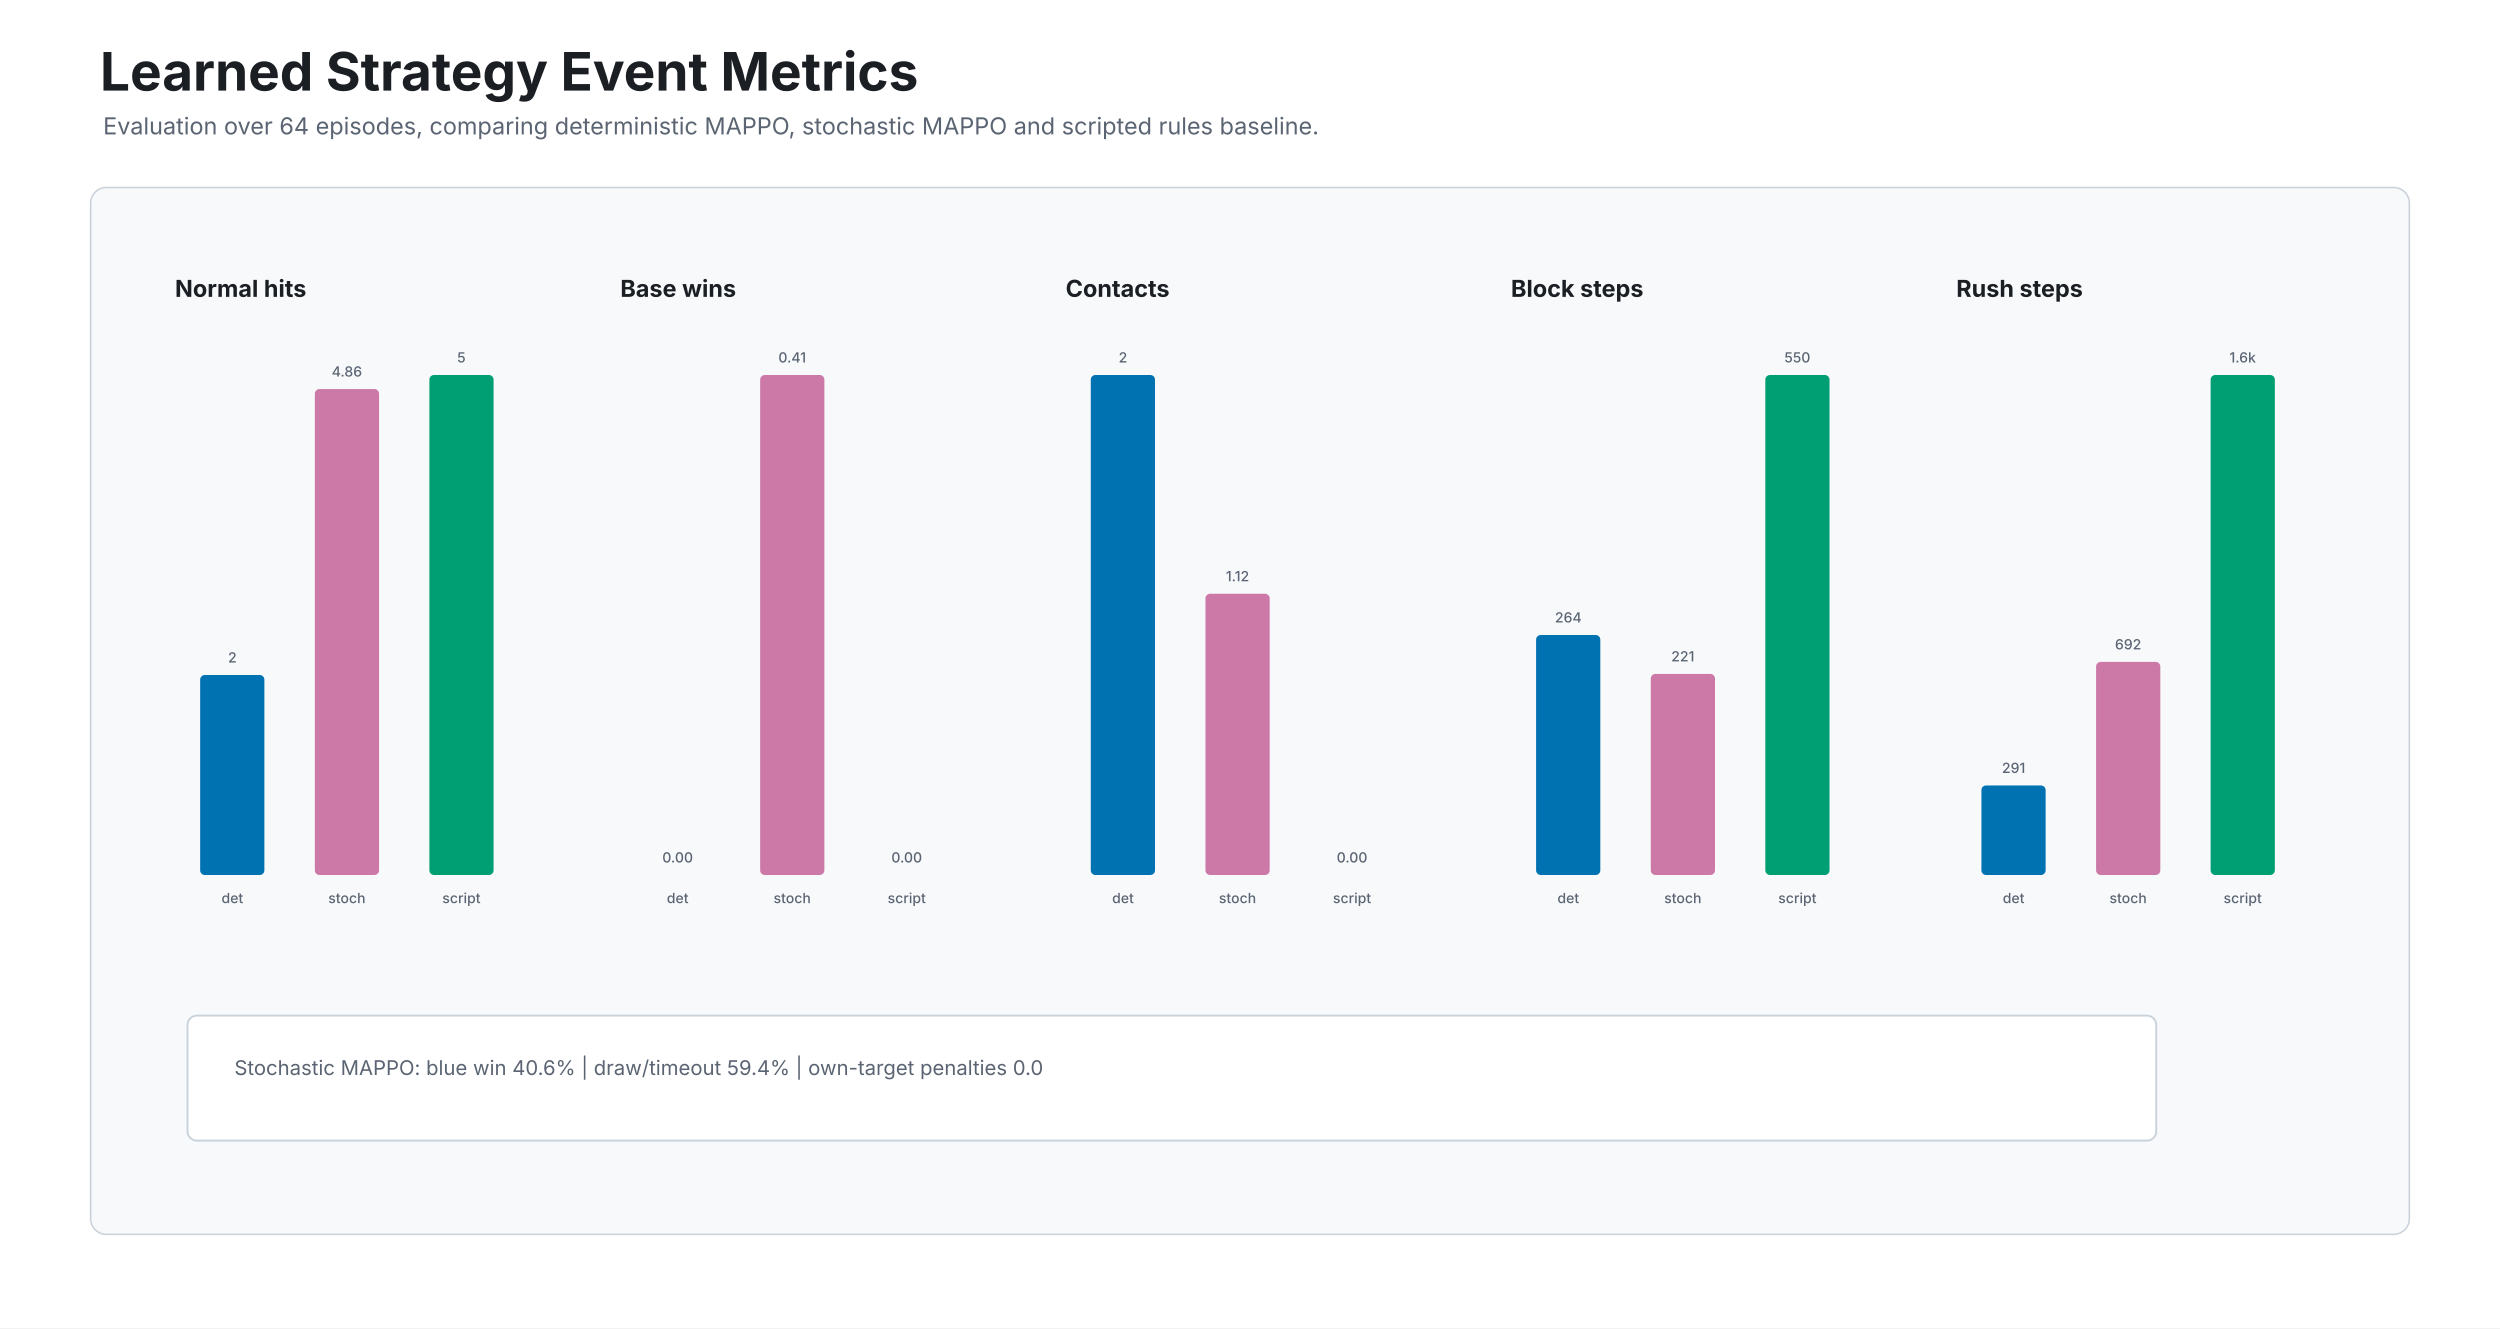
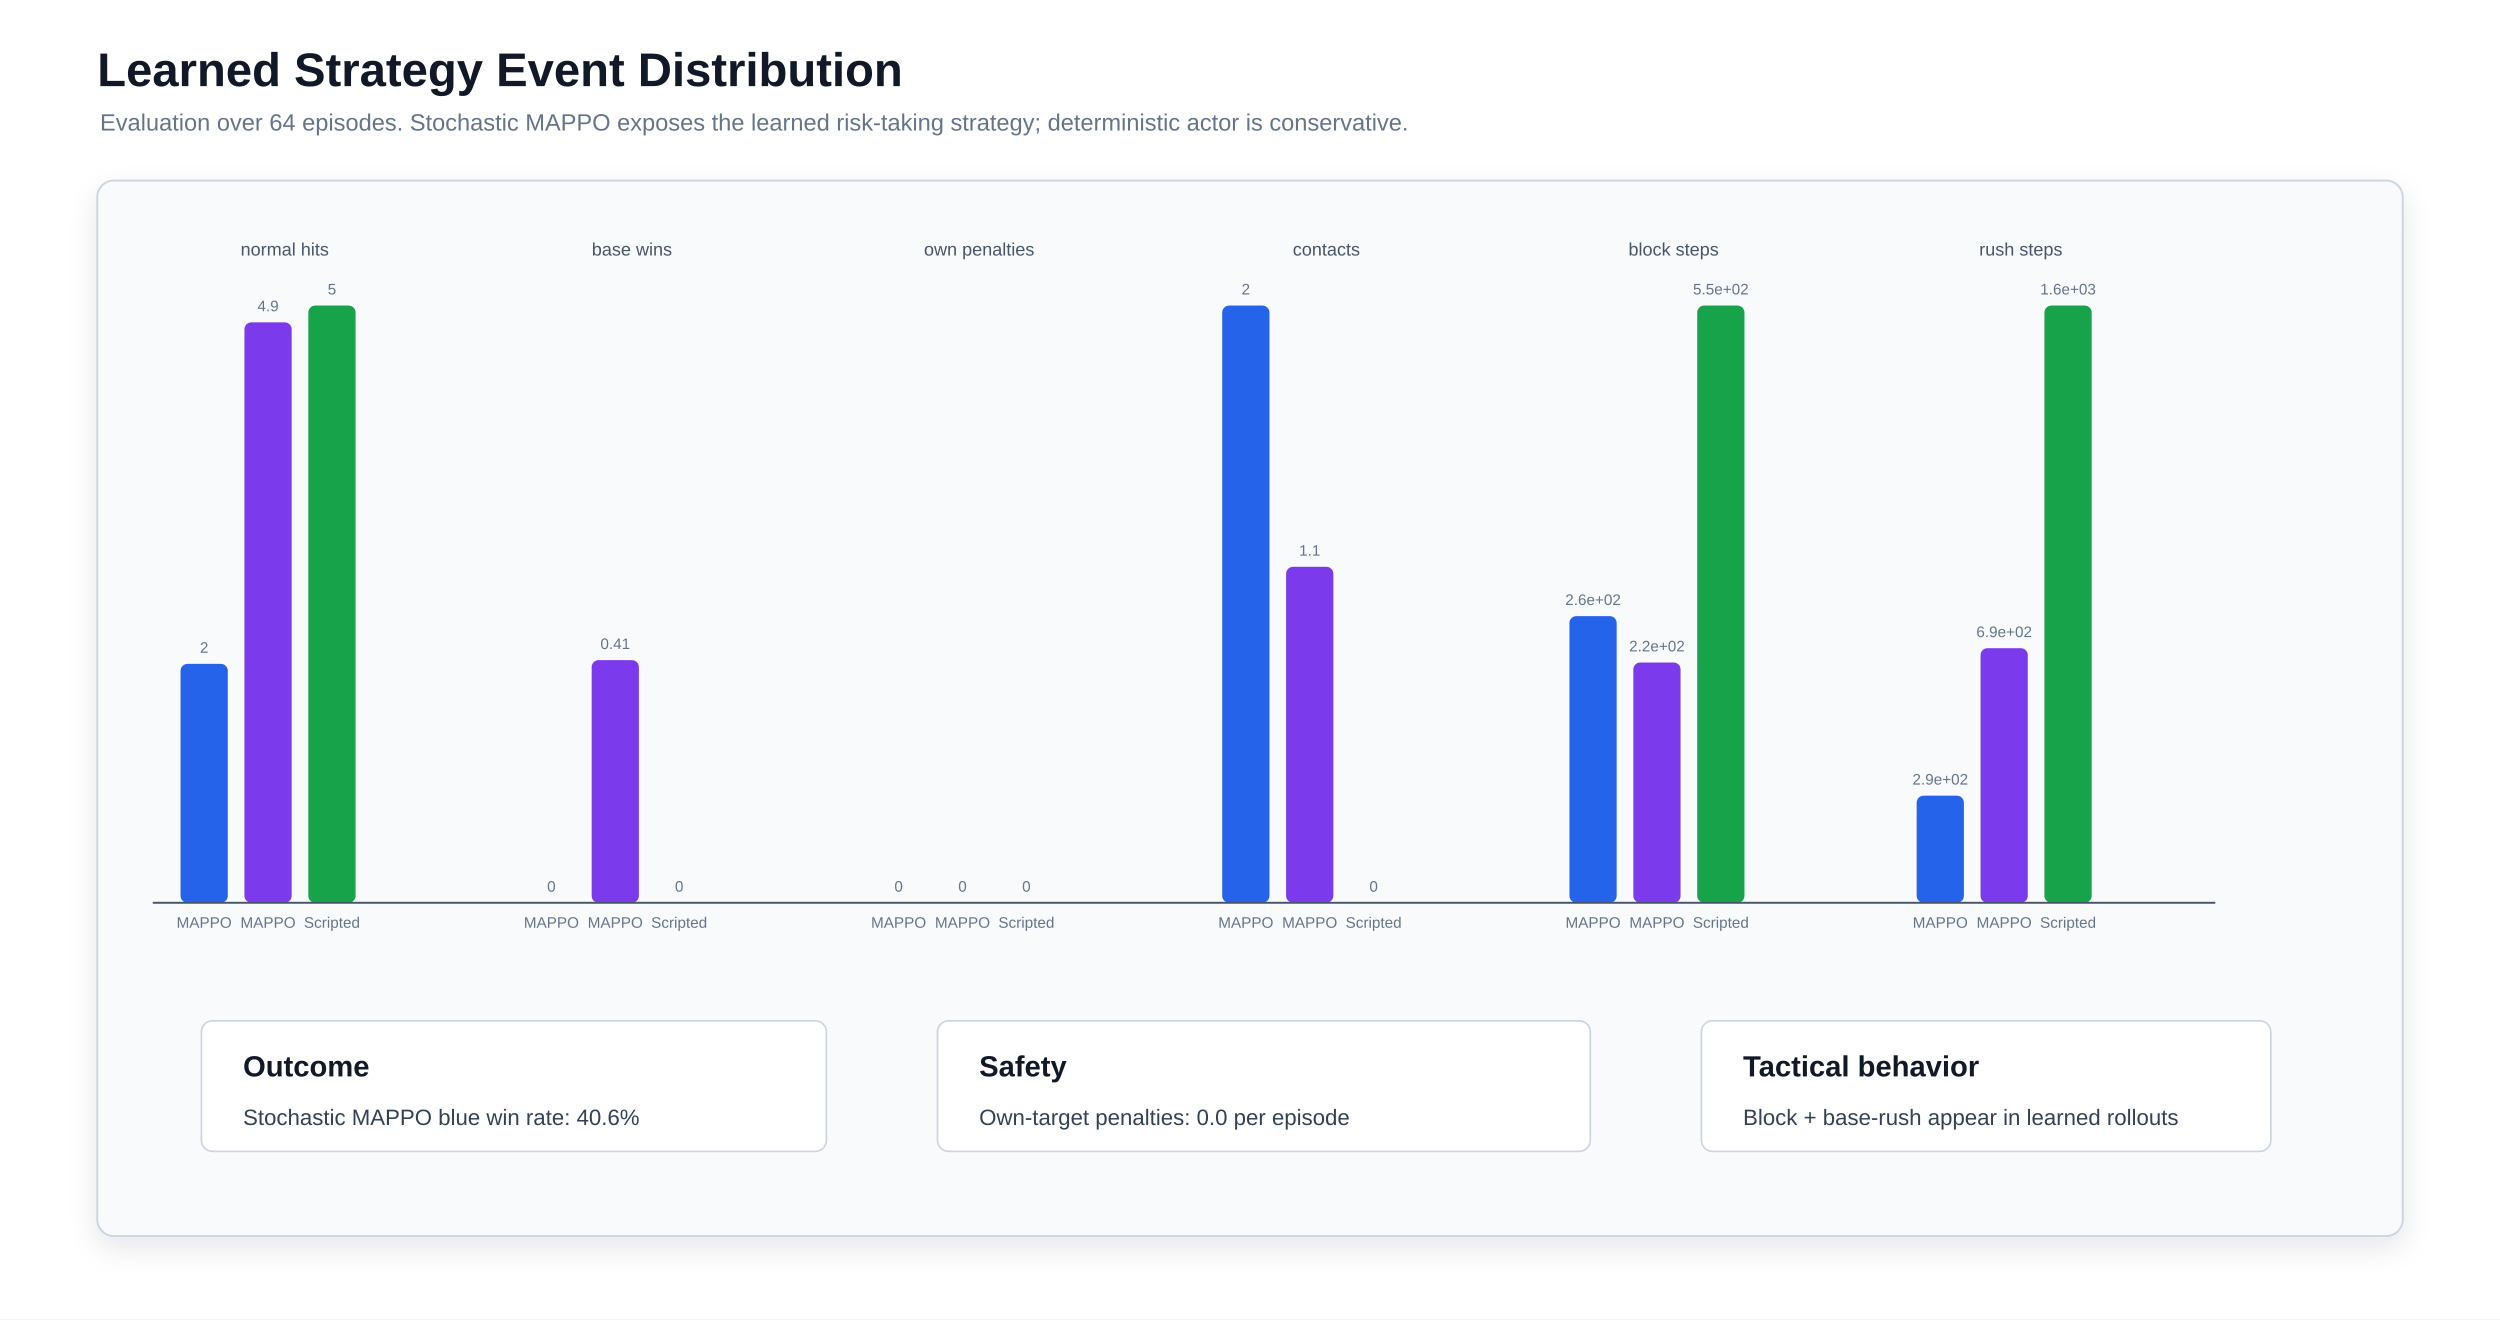
- <svg xmlns="http://www.w3.org/2000/svg" width="1600" height="850" viewBox="0 0 1600 850">
+ <svg xmlns="http://www.w3.org/2000/svg" width="1800" height="950" viewBox="0 0 1800 950">
  <defs>
-     <marker id="arrowGray" markerWidth="9" markerHeight="9" refX="8" refY="4.5" orient="auto">
-       <path d="M0 0 L9 4.5 L0 9 Z" fill="#7A869A" />
+     <marker id="arrow" markerWidth="10" markerHeight="10" refX="7" refY="3" orient="auto" markerUnits="strokeWidth">
+       <path d="M0,0 L0,6 L8,3 z" fill="#111827" />
    </marker>
-     <marker id="arrowBlue" markerWidth="9" markerHeight="9" refX="8" refY="4.5" orient="auto">
-       <path d="M0 0 L9 4.5 L0 9 Z" fill="#0072B2" />
-     </marker>
-     <marker id="arrowGreen" markerWidth="9" markerHeight="9" refX="8" refY="4.5" orient="auto">
-       <path d="M0 0 L9 4.5 L0 9 Z" fill="#009E73" />
-     </marker>
+     <filter id="softShadow" x="-20%" y="-20%" width="140%" height="140%">
+       <feDropShadow dx="0" dy="8" stdDeviation="10" flood-color="#0F172A" flood-opacity="0.10" />
+     </filter>
    <style>
-       text{font-family:Inter,Arial,Helvetica,sans-serif}
-       .title{font-size:34px;font-weight:700;fill:#1B1F23}
-       .subtitle{font-size:15px;font-weight:400;fill:#5B6472}
-       .label{font-size:15px;font-weight:650;fill:#1B1F23}
-       .body{font-size:13px;font-weight:400;fill:#5B6472}
-       .small{font-size:11px;font-weight:400;fill:#5B6472}
-       .tiny{font-size:9px;font-weight:500;fill:#5B6472}
-       .panel{fill:#fff;stroke:#C9D1D9;stroke-width:1.2}
-       .soft{fill:#F7F9FB;stroke:#C9D1D9;stroke-width:1}
-       .grid{stroke:#E6EBF0;stroke-width:1}
-       .axis{stroke:#1B1F23;stroke-width:1.1}
-       .wire{fill:none;stroke:#7A869A;stroke-width:1.8;marker-end:url(#arrowGray)}
-       .wireBlue{fill:none;stroke:#0072B2;stroke-width:2;marker-end:url(#arrowBlue)}
-       .wireGreen{fill:none;stroke:#009E73;stroke-width:2;marker-end:url(#arrowGreen)}
+       .title{font:700 34px Arial,Inter,sans-serif;fill:#111827}
+       .subtitle{font:400 17px Arial,Inter,sans-serif;fill:#64748B}
+       .h{font:700 21px Arial,Inter,sans-serif;fill:#111827}
+       .txt{font:400 16px Arial,Inter,sans-serif;fill:#334155}
+       .small{font:400 13px Arial,Inter,sans-serif;fill:#475569}
+       .tiny{font:400 11px Arial,Inter,sans-serif;fill:#64748B}
+       .panel{fill:#F8FAFC;stroke:#CBD5E1;stroke-width:1.4;rx:12;filter:url(#softShadow)}
+       .card{fill:#FFFFFF;stroke:#CBD5E1;stroke-width:1.2;rx:8}
+       .grid{stroke:#E2E8F0;stroke-width:1}
+       .axis{stroke:#475569;stroke-width:1.4}
      .dash{stroke-dasharray:6 6}
    </style>
  </defs>
-   <rect width="1600" height="850" fill="#FFFFFF" />
-   <text class="title" x="64" y="58">Learned Strategy Event Metrics</text>
-   <text class="subtitle" x="66" y="86">Evaluation over 64 episodes, comparing deterministic MAPPO, stochastic MAPPO and scripted rules baseline.</text>
-   <rect class="soft" x="58.0" y="120.0" width="1484.0" height="670.0" rx="10.0" />
-   <text class="label" x="112.0" y="190.0" text-anchor="start">Normal hits</text>
-   <rect x="128.1" y="432.0" width="41.1" height="128.0" rx="3" fill="#0072B2" />
-   <text class="tiny" x="148.7" y="424.0" text-anchor="middle">2</text>
-   <text class="tiny" x="148.7" y="578.0" text-anchor="middle">det</text>
-   <rect x="201.5" y="249.0" width="41.1" height="311.0" rx="3" fill="#CC79A7" />
-   <text class="tiny" x="222.0" y="241.0" text-anchor="middle">4.86</text>
-   <text class="tiny" x="222.0" y="578.0" text-anchor="middle">stoch</text>
-   <rect x="274.8" y="240.0" width="41.1" height="320.0" rx="3" fill="#009E73" />
-   <text class="tiny" x="295.3" y="232.0" text-anchor="middle">5</text>
-   <text class="tiny" x="295.3" y="578.0" text-anchor="middle">script</text>
-   <text class="label" x="397.0" y="190.0" text-anchor="start">Base wins</text>
-   <rect x="413.1" y="560.0" width="41.1" height="0.0" rx="3" fill="#0072B2" />
-   <text class="tiny" x="433.7" y="552.0" text-anchor="middle">0.00</text>
-   <text class="tiny" x="433.7" y="578.0" text-anchor="middle">det</text>
-   <rect x="486.5" y="240.0" width="41.1" height="320.0" rx="3" fill="#CC79A7" />
-   <text class="tiny" x="507.0" y="232.0" text-anchor="middle">0.41</text>
-   <text class="tiny" x="507.0" y="578.0" text-anchor="middle">stoch</text>
-   <rect x="559.8" y="560.0" width="41.1" height="0.0" rx="3" fill="#009E73" />
-   <text class="tiny" x="580.3" y="552.0" text-anchor="middle">0.00</text>
-   <text class="tiny" x="580.3" y="578.0" text-anchor="middle">script</text>
-   <text class="label" x="682.0" y="190.0" text-anchor="start">Contacts</text>
-   <rect x="698.1" y="240.0" width="41.1" height="320.0" rx="3" fill="#0072B2" />
-   <text class="tiny" x="718.7" y="232.0" text-anchor="middle">2</text>
-   <text class="tiny" x="718.7" y="578.0" text-anchor="middle">det</text>
-   <rect x="771.5" y="380.0" width="41.1" height="180.0" rx="3" fill="#CC79A7" />
-   <text class="tiny" x="792.0" y="372.0" text-anchor="middle">1.12</text>
-   <text class="tiny" x="792.0" y="578.0" text-anchor="middle">stoch</text>
-   <rect x="844.8" y="560.0" width="41.1" height="0.0" rx="3" fill="#009E73" />
-   <text class="tiny" x="865.3" y="552.0" text-anchor="middle">0.00</text>
-   <text class="tiny" x="865.3" y="578.0" text-anchor="middle">script</text>
-   <text class="label" x="967.0" y="190.0" text-anchor="start">Block steps</text>
-   <rect x="983.1" y="406.4" width="41.1" height="153.6" rx="3" fill="#0072B2" />
-   <text class="tiny" x="1003.7" y="398.4" text-anchor="middle">264</text>
-   <text class="tiny" x="1003.7" y="578.0" text-anchor="middle">det</text>
-   <rect x="1056.5" y="431.3" width="41.1" height="128.7" rx="3" fill="#CC79A7" />
-   <text class="tiny" x="1077.0" y="423.3" text-anchor="middle">221</text>
-   <text class="tiny" x="1077.0" y="578.0" text-anchor="middle">stoch</text>
-   <rect x="1129.8" y="240.0" width="41.1" height="320.0" rx="3" fill="#009E73" />
-   <text class="tiny" x="1150.3" y="232.0" text-anchor="middle">550</text>
-   <text class="tiny" x="1150.3" y="578.0" text-anchor="middle">script</text>
-   <text class="label" x="1252.0" y="190.0" text-anchor="start">Rush steps</text>
-   <rect x="1268.1" y="502.7" width="41.1" height="57.3" rx="3" fill="#0072B2" />
-   <text class="tiny" x="1288.7" y="494.7" text-anchor="middle">291</text>
-   <text class="tiny" x="1288.7" y="578.0" text-anchor="middle">det</text>
-   <rect x="1341.5" y="423.6" width="41.1" height="136.4" rx="3" fill="#CC79A7" />
-   <text class="tiny" x="1362.0" y="415.6" text-anchor="middle">692</text>
-   <text class="tiny" x="1362.0" y="578.0" text-anchor="middle">stoch</text>
-   <rect x="1414.8" y="240.0" width="41.1" height="320.0" rx="3" fill="#009E73" />
-   <text class="tiny" x="1435.3" y="232.0" text-anchor="middle">1.6k</text>
-   <text class="tiny" x="1435.3" y="578.0" text-anchor="middle">script</text>
-   <rect class="panel" x="120.0" y="650.0" width="1260.0" height="80.0" rx="6.0" />
-   <text class="body" x="150.0" y="688.0" text-anchor="start">Stochastic MAPPO: blue win 40.6% | draw/timeout 59.4% | own-target penalties 0.0</text>
+   <rect width="1800" height="950" fill="#FFFFFF" />
+   <text class="title" x="70" y="62">Learned Strategy Event Distribution</text>
+   <text class="subtitle" x="72" y="94">Evaluation over 64 episodes. Stochastic MAPPO exposes the learned risk-taking strategy; deterministic actor is conservative.</text>
+   <rect class="panel" x="70" y="130" width="1660" height="760" />
+   <text class="small" x="205" y="184" text-anchor="middle">normal hits</text>
+   <rect x="130.0" y="478.0" width="34.0" height="172.0" rx="5" fill="#2563EB" />
+   <text class="tiny" x="147.0" y="470.0" text-anchor="middle">2</text>
+   <text class="tiny" x="147.0" y="668.0" text-anchor="middle">MAPPO</text>
+   <rect x="176.0" y="232.1" width="34.0" height="417.9" rx="5" fill="#7C3AED" />
+   <text class="tiny" x="193.0" y="224.1" text-anchor="middle">4.9</text>
+   <text class="tiny" x="193.0" y="668.0" text-anchor="middle">MAPPO</text>
+   <rect x="222.0" y="220.0" width="34.0" height="430.0" rx="5" fill="#16A34A" />
+   <text class="tiny" x="239.0" y="212.0" text-anchor="middle">5</text>
+   <text class="tiny" x="239.0" y="668.0" text-anchor="middle">Scripted</text>
+   <text class="small" x="455" y="184" text-anchor="middle">base wins</text>
+   <rect x="380.0" y="650.0" width="34.0" height="0.0" rx="5" fill="#2563EB" />
+   <text class="tiny" x="397.0" y="642.0" text-anchor="middle">0</text>
+   <text class="tiny" x="397.0" y="668.0" text-anchor="middle">MAPPO</text>
+   <rect x="426.0" y="475.3" width="34.0" height="174.7" rx="5" fill="#7C3AED" />
+   <text class="tiny" x="443.0" y="467.3" text-anchor="middle">0.41</text>
+   <text class="tiny" x="443.0" y="668.0" text-anchor="middle">MAPPO</text>
+   <rect x="472.0" y="650.0" width="34.0" height="0.0" rx="5" fill="#16A34A" />
+   <text class="tiny" x="489.0" y="642.0" text-anchor="middle">0</text>
+   <text class="tiny" x="489.0" y="668.0" text-anchor="middle">Scripted</text>
+   <text class="small" x="705" y="184" text-anchor="middle">own penalties</text>
+   <rect x="630.0" y="650.0" width="34.0" height="0.0" rx="5" fill="#2563EB" />
+   <text class="tiny" x="647.0" y="642.0" text-anchor="middle">0</text>
+   <text class="tiny" x="647.0" y="668.0" text-anchor="middle">MAPPO</text>
+   <rect x="676.0" y="650.0" width="34.0" height="0.0" rx="5" fill="#7C3AED" />
+   <text class="tiny" x="693.0" y="642.0" text-anchor="middle">0</text>
+   <text class="tiny" x="693.0" y="668.0" text-anchor="middle">MAPPO</text>
+   <rect x="722.0" y="650.0" width="34.0" height="0.0" rx="5" fill="#16A34A" />
+   <text class="tiny" x="739.0" y="642.0" text-anchor="middle">0</text>
+   <text class="tiny" x="739.0" y="668.0" text-anchor="middle">Scripted</text>
+   <text class="small" x="955" y="184" text-anchor="middle">contacts</text>
+   <rect x="880.0" y="220.0" width="34.0" height="430.0" rx="5" fill="#2563EB" />
+   <text class="tiny" x="897.0" y="212.0" text-anchor="middle">2</text>
+   <text class="tiny" x="897.0" y="668.0" text-anchor="middle">MAPPO</text>
+   <rect x="926.0" y="408.1" width="34.0" height="241.9" rx="5" fill="#7C3AED" />
+   <text class="tiny" x="943.0" y="400.1" text-anchor="middle">1.1</text>
+   <text class="tiny" x="943.0" y="668.0" text-anchor="middle">MAPPO</text>
+   <rect x="972.0" y="650.0" width="34.0" height="0.0" rx="5" fill="#16A34A" />
+   <text class="tiny" x="989.0" y="642.0" text-anchor="middle">0</text>
+   <text class="tiny" x="989.0" y="668.0" text-anchor="middle">Scripted</text>
+   <text class="small" x="1205" y="184" text-anchor="middle">block steps</text>
+   <rect x="1130.0" y="443.6" width="34.0" height="206.4" rx="5" fill="#2563EB" />
+   <text class="tiny" x="1147.0" y="435.6" text-anchor="middle">2.6e+02</text>
+   <text class="tiny" x="1147.0" y="668.0" text-anchor="middle">MAPPO</text>
+   <rect x="1176.0" y="477.0" width="34.0" height="173.0" rx="5" fill="#7C3AED" />
+   <text class="tiny" x="1193.0" y="469.0" text-anchor="middle">2.2e+02</text>
+   <text class="tiny" x="1193.0" y="668.0" text-anchor="middle">MAPPO</text>
+   <rect x="1222.0" y="220.0" width="34.0" height="430.0" rx="5" fill="#16A34A" />
+   <text class="tiny" x="1239.0" y="212.0" text-anchor="middle">5.5e+02</text>
+   <text class="tiny" x="1239.0" y="668.0" text-anchor="middle">Scripted</text>
+   <text class="small" x="1455" y="184" text-anchor="middle">rush steps</text>
+   <rect x="1380.0" y="572.9" width="34.0" height="77.1" rx="5" fill="#2563EB" />
+   <text class="tiny" x="1397.0" y="564.9" text-anchor="middle">2.9e+02</text>
+   <text class="tiny" x="1397.0" y="668.0" text-anchor="middle">MAPPO</text>
+   <rect x="1426.0" y="466.7" width="34.0" height="183.3" rx="5" fill="#7C3AED" />
+   <text class="tiny" x="1443.0" y="458.7" text-anchor="middle">6.9e+02</text>
+   <text class="tiny" x="1443.0" y="668.0" text-anchor="middle">MAPPO</text>
+   <rect x="1472.0" y="220.0" width="34.0" height="430.0" rx="5" fill="#16A34A" />
+   <text class="tiny" x="1489.0" y="212.0" text-anchor="middle">1.6e+03</text>
+   <text class="tiny" x="1489.0" y="668.0" text-anchor="middle">Scripted</text>
+   <line class="axis" x1="110" y1="650" x2="1595" y2="650" />
+   <rect class="card" x="145" y="735" width="450" height="94" />
+   <text class="h" x="175" y="775">Outcome</text>
+   <text class="txt" x="175" y="810">Stochastic MAPPO blue win rate: 40.6%</text>
+   <rect class="card" x="675" y="735" width="470" height="94" />
+   <text class="h" x="705" y="775">Safety</text>
+   <text class="txt" x="705" y="810">Own-target penalties: 0.0 per episode</text>
+   <rect class="card" x="1225" y="735" width="410" height="94" />
+   <text class="h" x="1255" y="775">Tactical behavior</text>
+   <text class="txt" x="1255" y="810">Block + base-rush appear in learned rollouts</text>
</svg>
